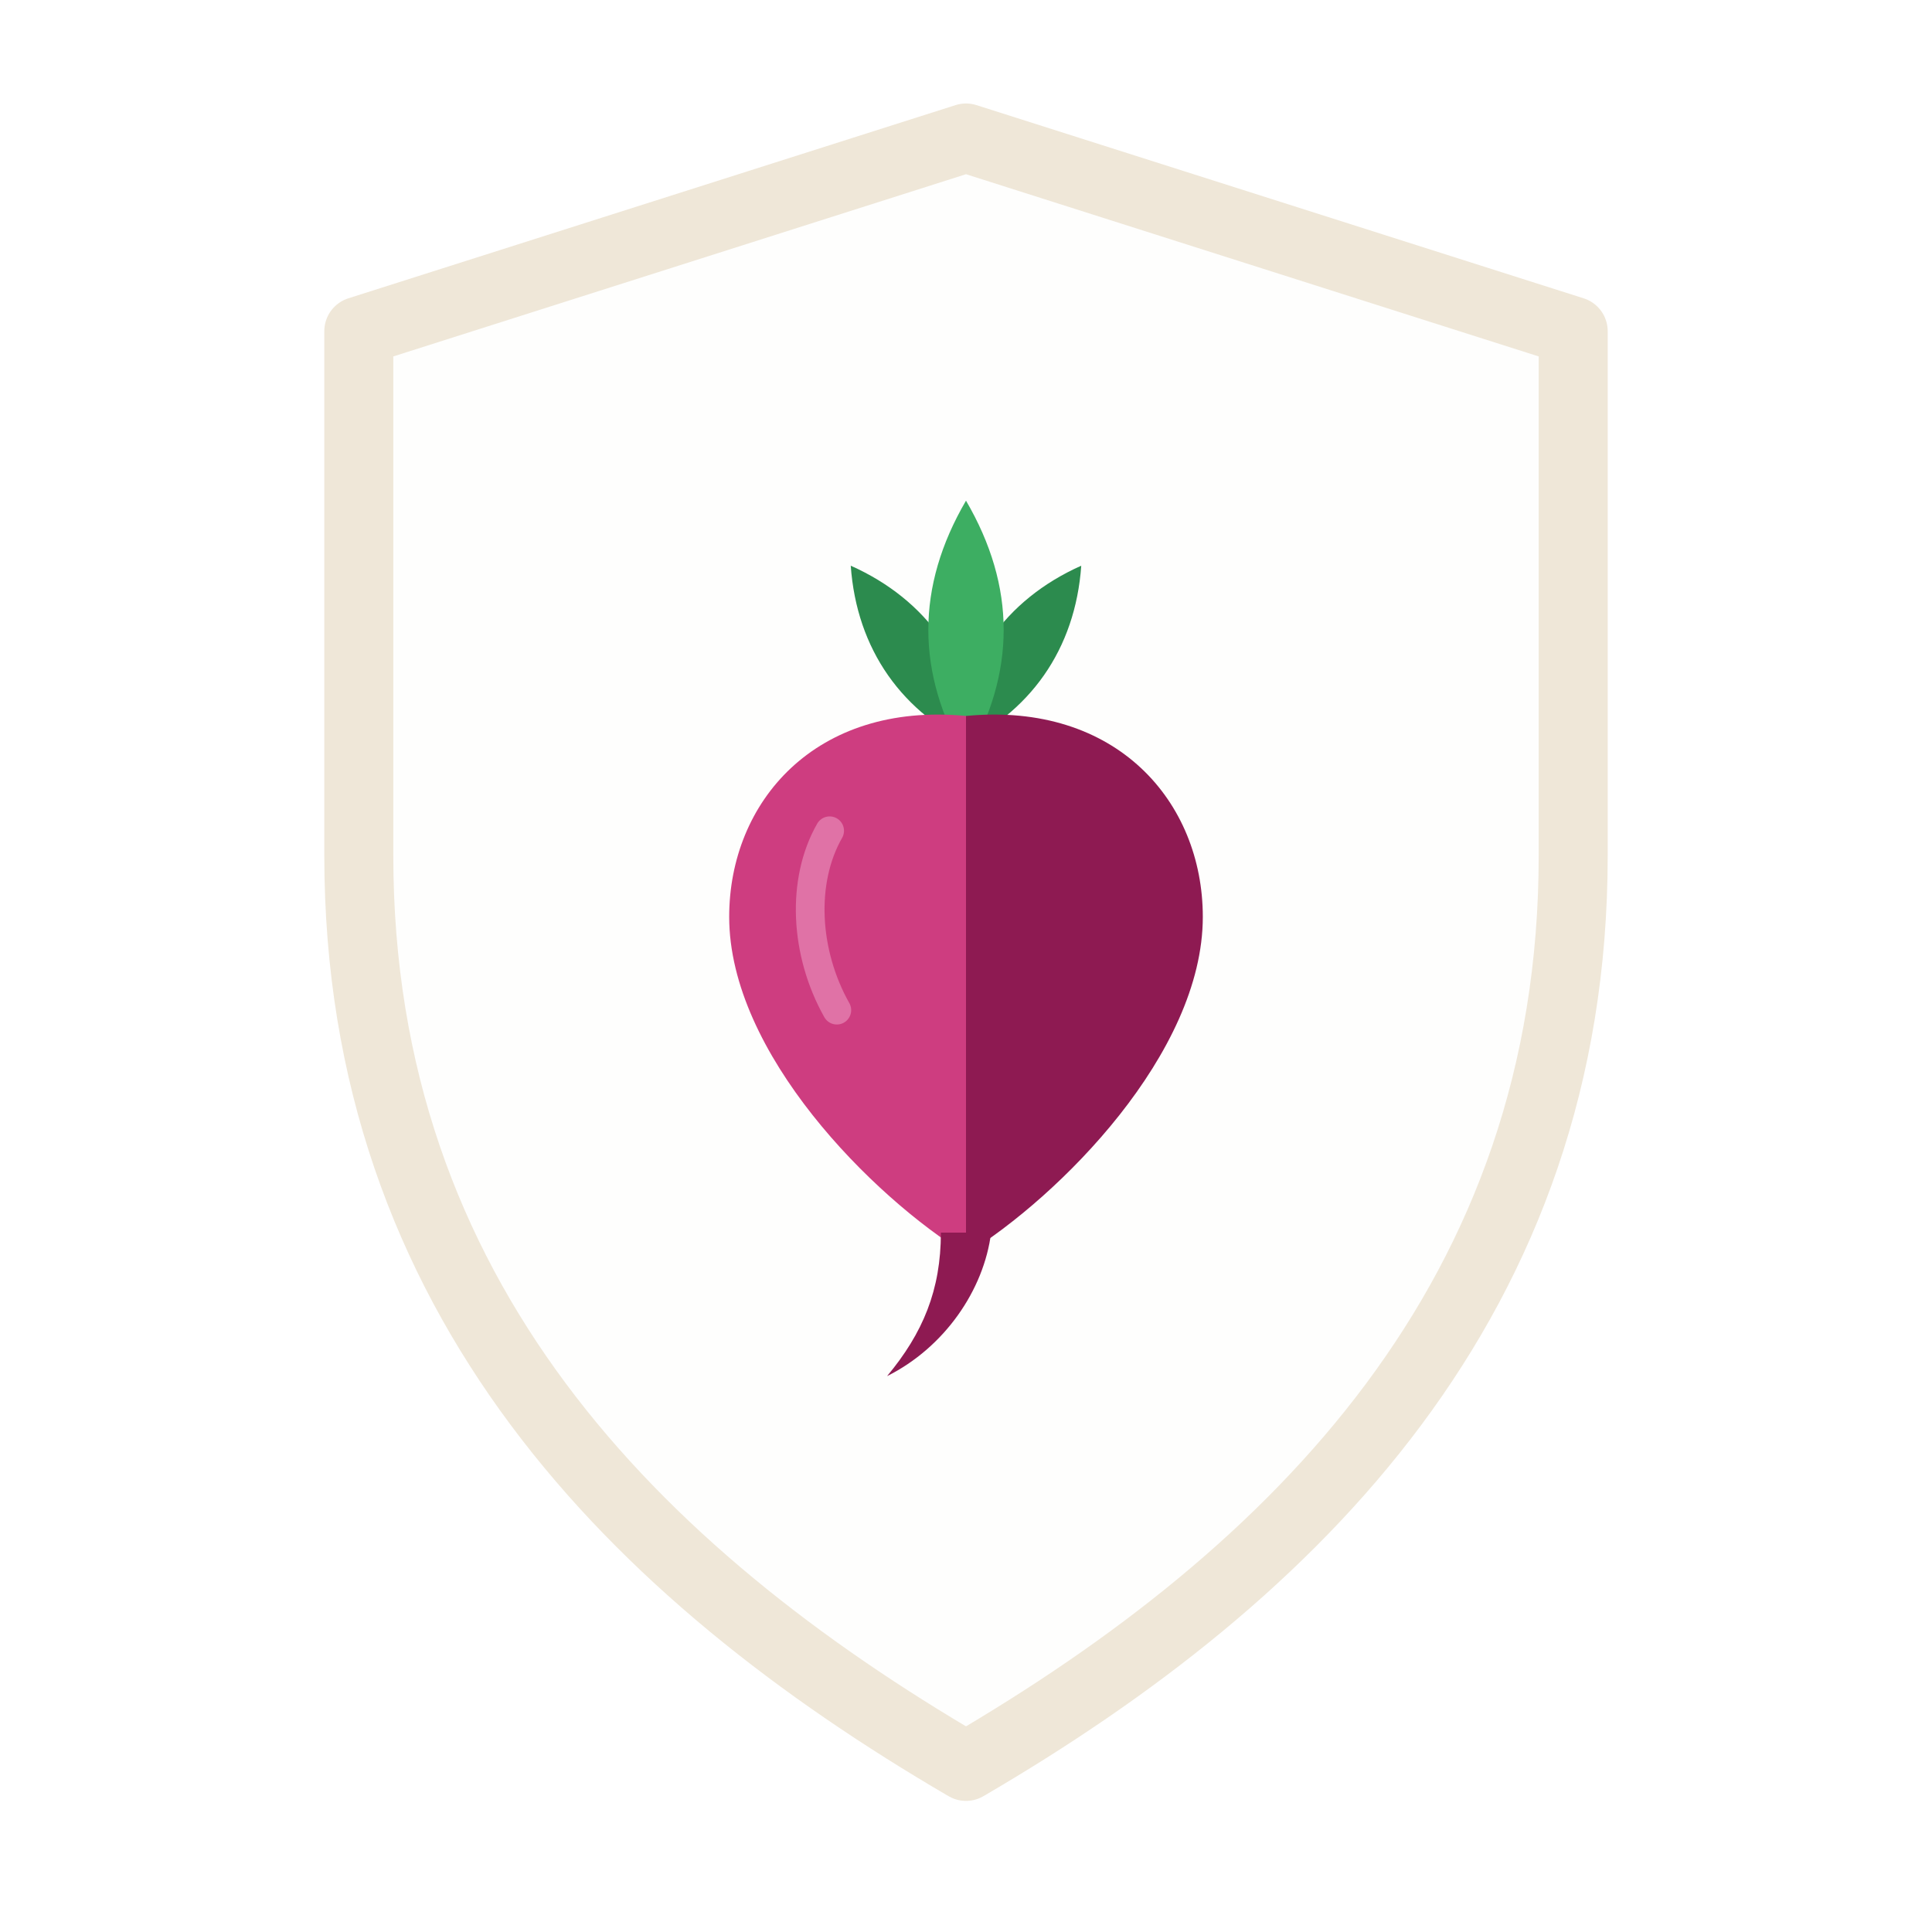
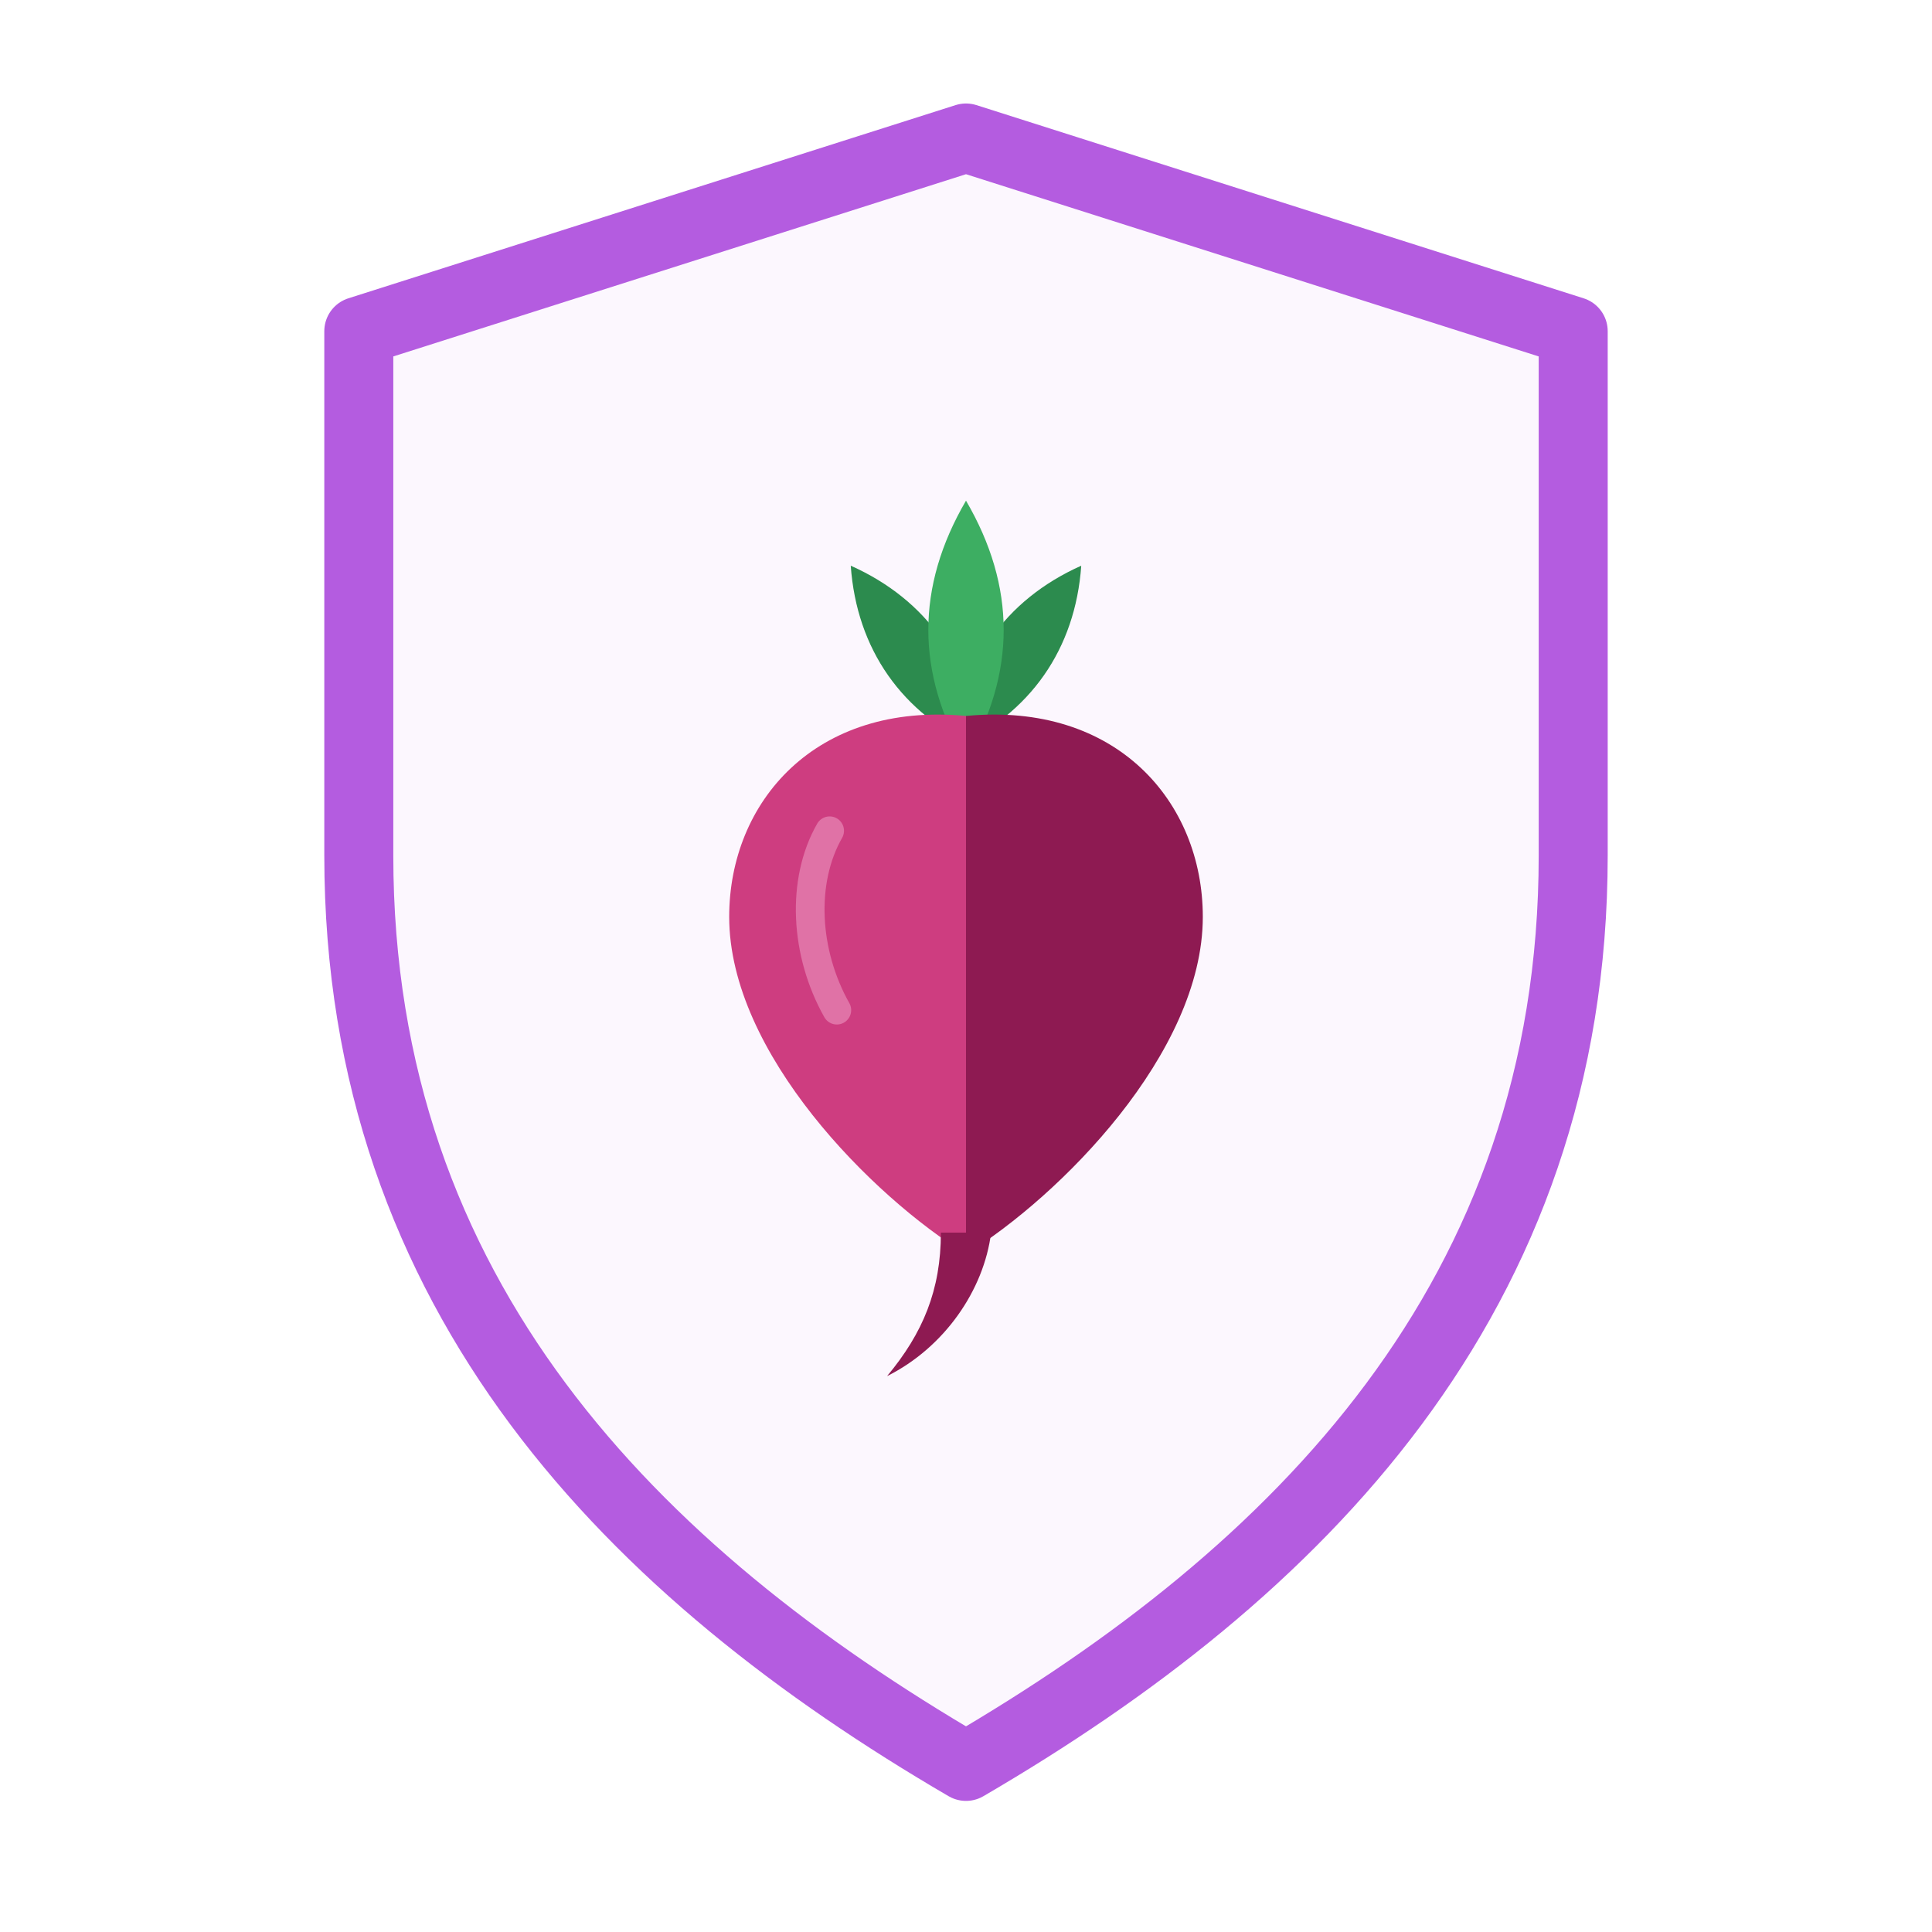
<svg xmlns="http://www.w3.org/2000/svg" viewBox="0 0 140 140" width="140" height="140" fill="none">
-   <path d="M70,10 L114,24 V62 C114,94 94,114 70,128 C46,114 26,94 26,62 V24 Z" fill="rgba(239,231,216,0.05)" stroke="#EFE7D8" stroke-width="5" stroke-linejoin="round" />
+   <path d="M70,10 L114,24 V62 C114,94 94,114 70,128 C46,114 26,94 26,62 V24 Z" fill="rgba(180,92,224,0.05)" stroke="#B45CE0" stroke-width="5" stroke-linejoin="round" />
  <g transform="translate(70,68) scale(0.52) translate(-50,-63)">
    <g transform="translate(50,34)">
      <g transform="rotate(-35)">
        <path d="M0,3 C-6,-7 -6,-18 0,-28 C6,-18 6,-7 0,3 Z" fill="#2C8B4E" />
      </g>
      <g transform="rotate(35)">
        <path d="M0,3 C-6,-7 -6,-18 0,-28 C6,-18 6,-7 0,3 Z" fill="#2C8B4E" />
      </g>
      <path d="M0,4 C-7,-8 -7,-20 0,-32 C7,-20 7,-8 0,4 Z" fill="#3DAE62" />
    </g>
    <path d="M50,32 C29,30 17,44 17,60 C17,79 37,99 50,107 Z" fill="#CE3D80" />
    <path d="M50,32 C71,30 83,44 83,60 C83,79 63,99 50,107 Z" fill="#8E1A52" />
    <path d="M31,48 C27,55 27.5,65 32,73" stroke="#EE9CC4" stroke-width="4" stroke-linecap="round" fill="none" opacity="0.55" />
    <path d="M46.5,104 C46.5,112 44,118 39,124 C47,120 52.5,112 53.5,104 Z" fill="#8E1A52" />
  </g>
</svg>
